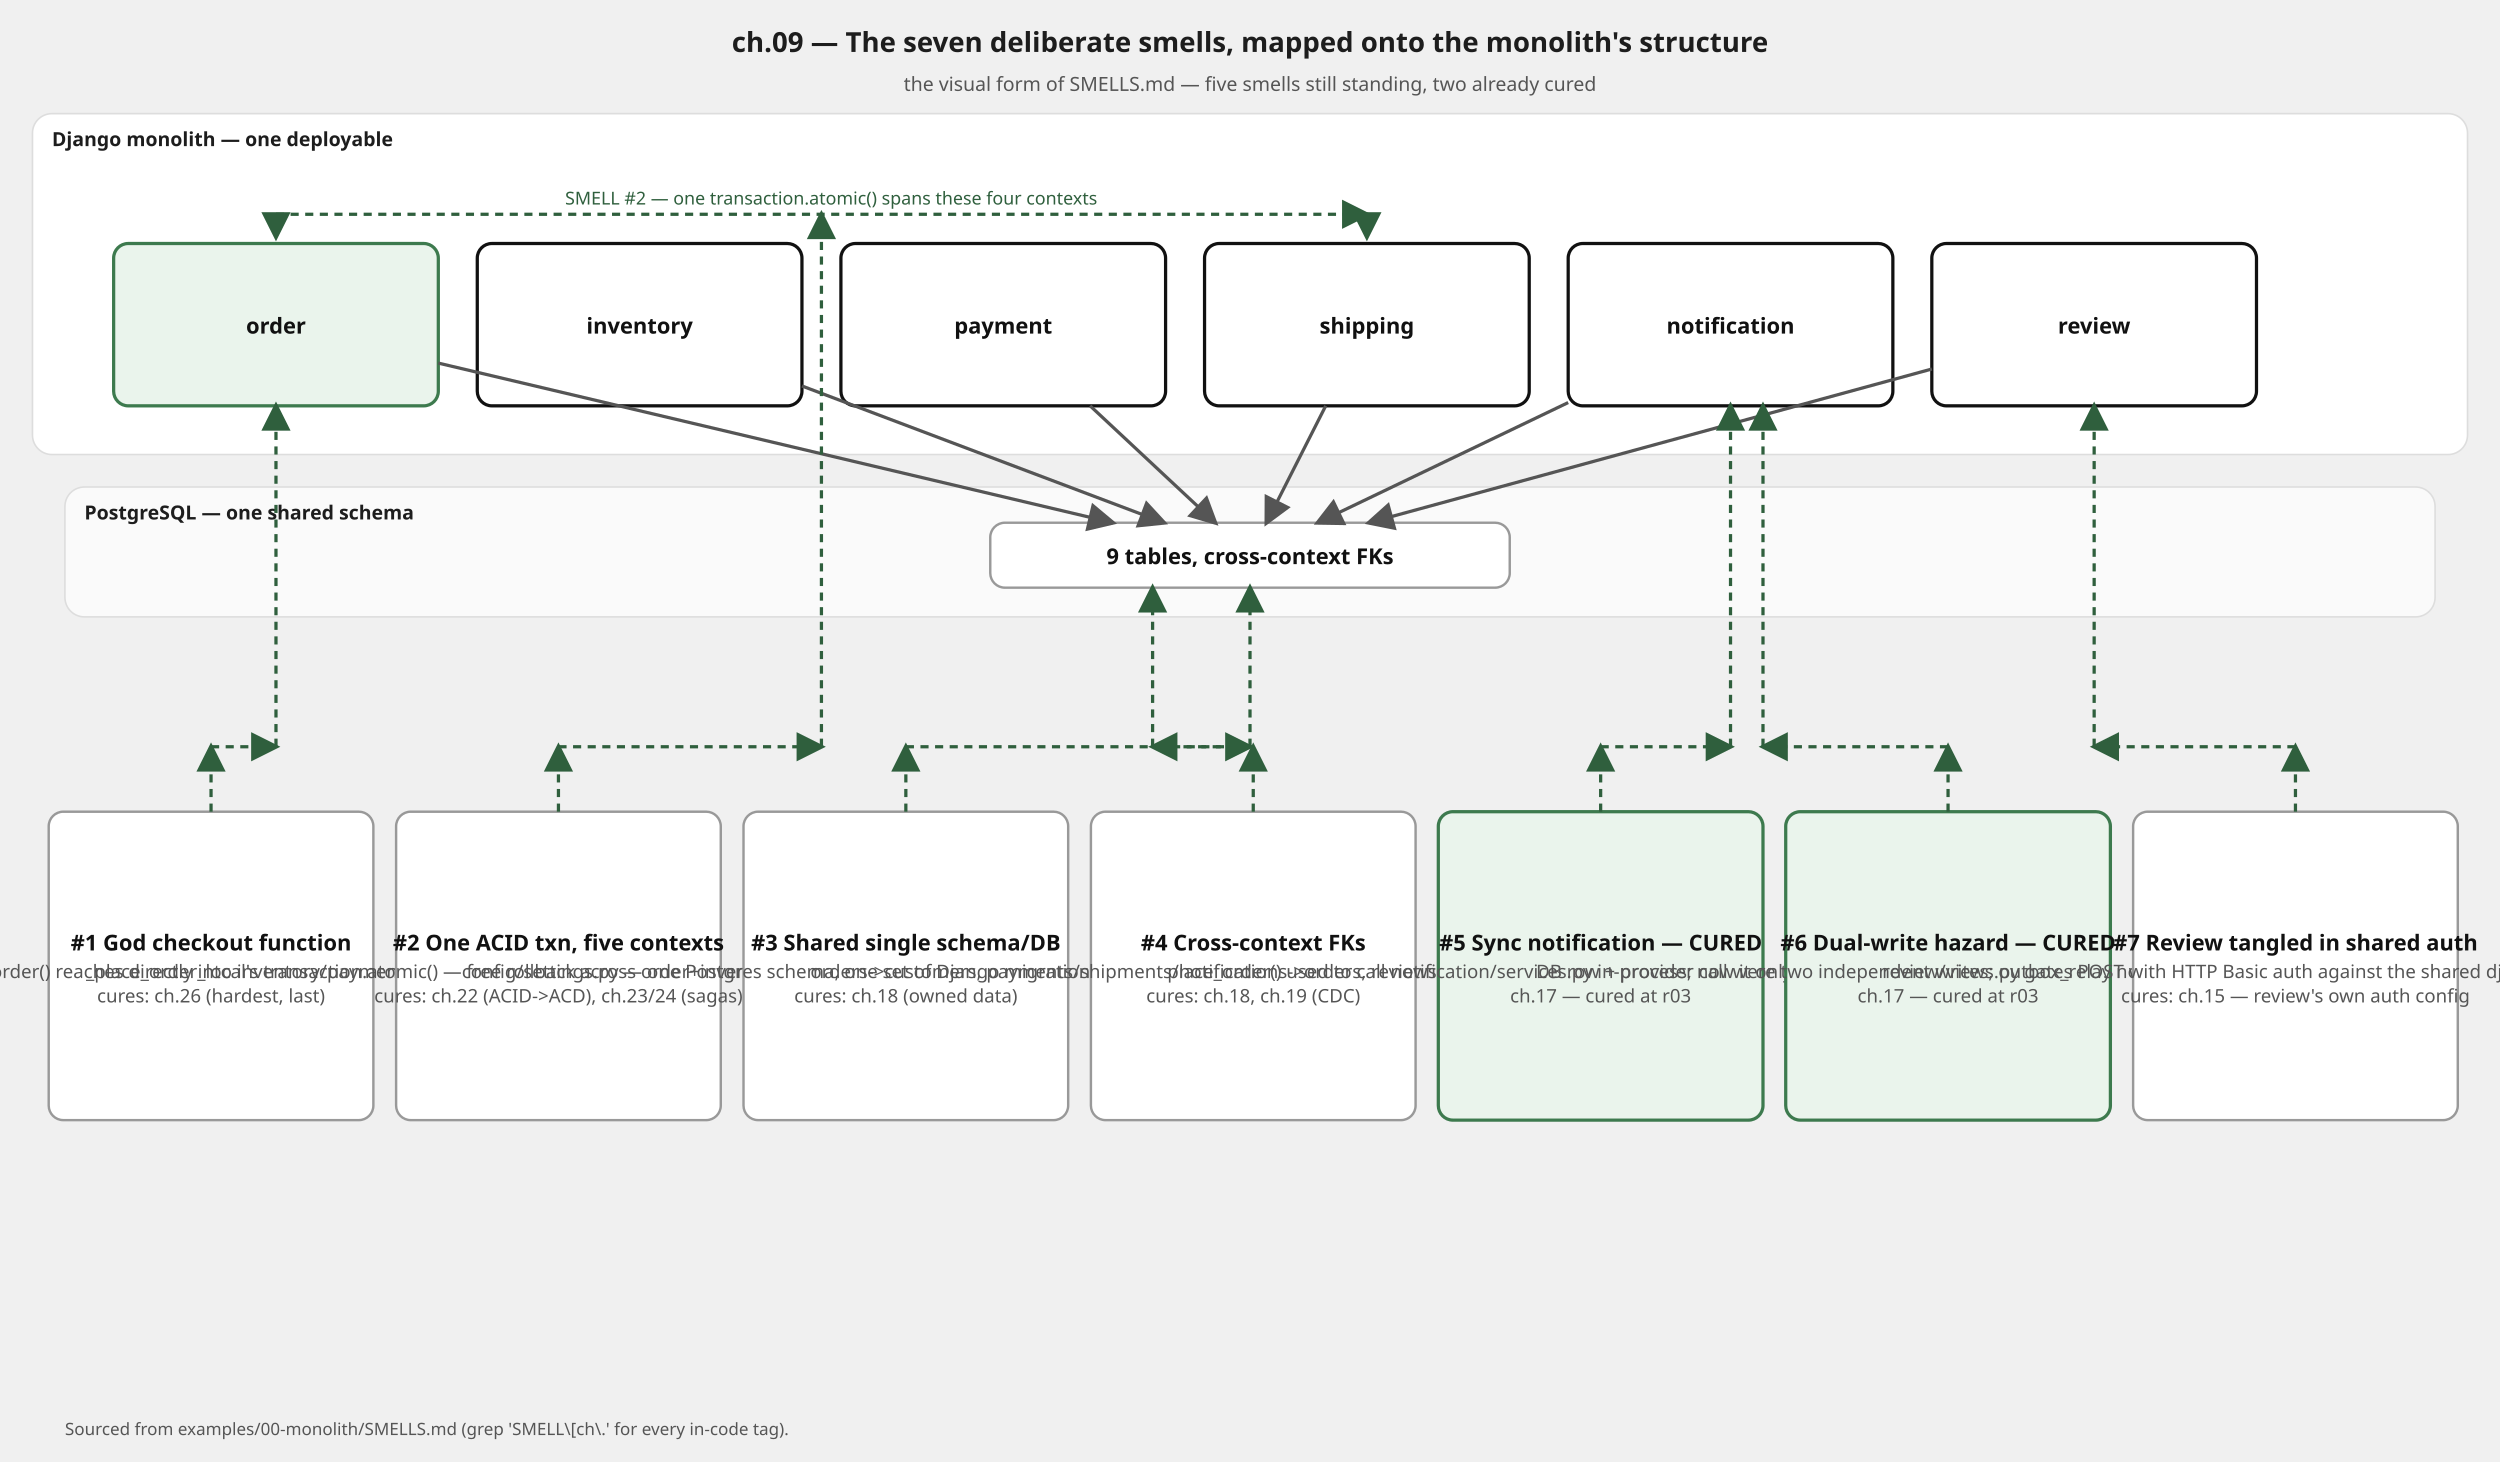
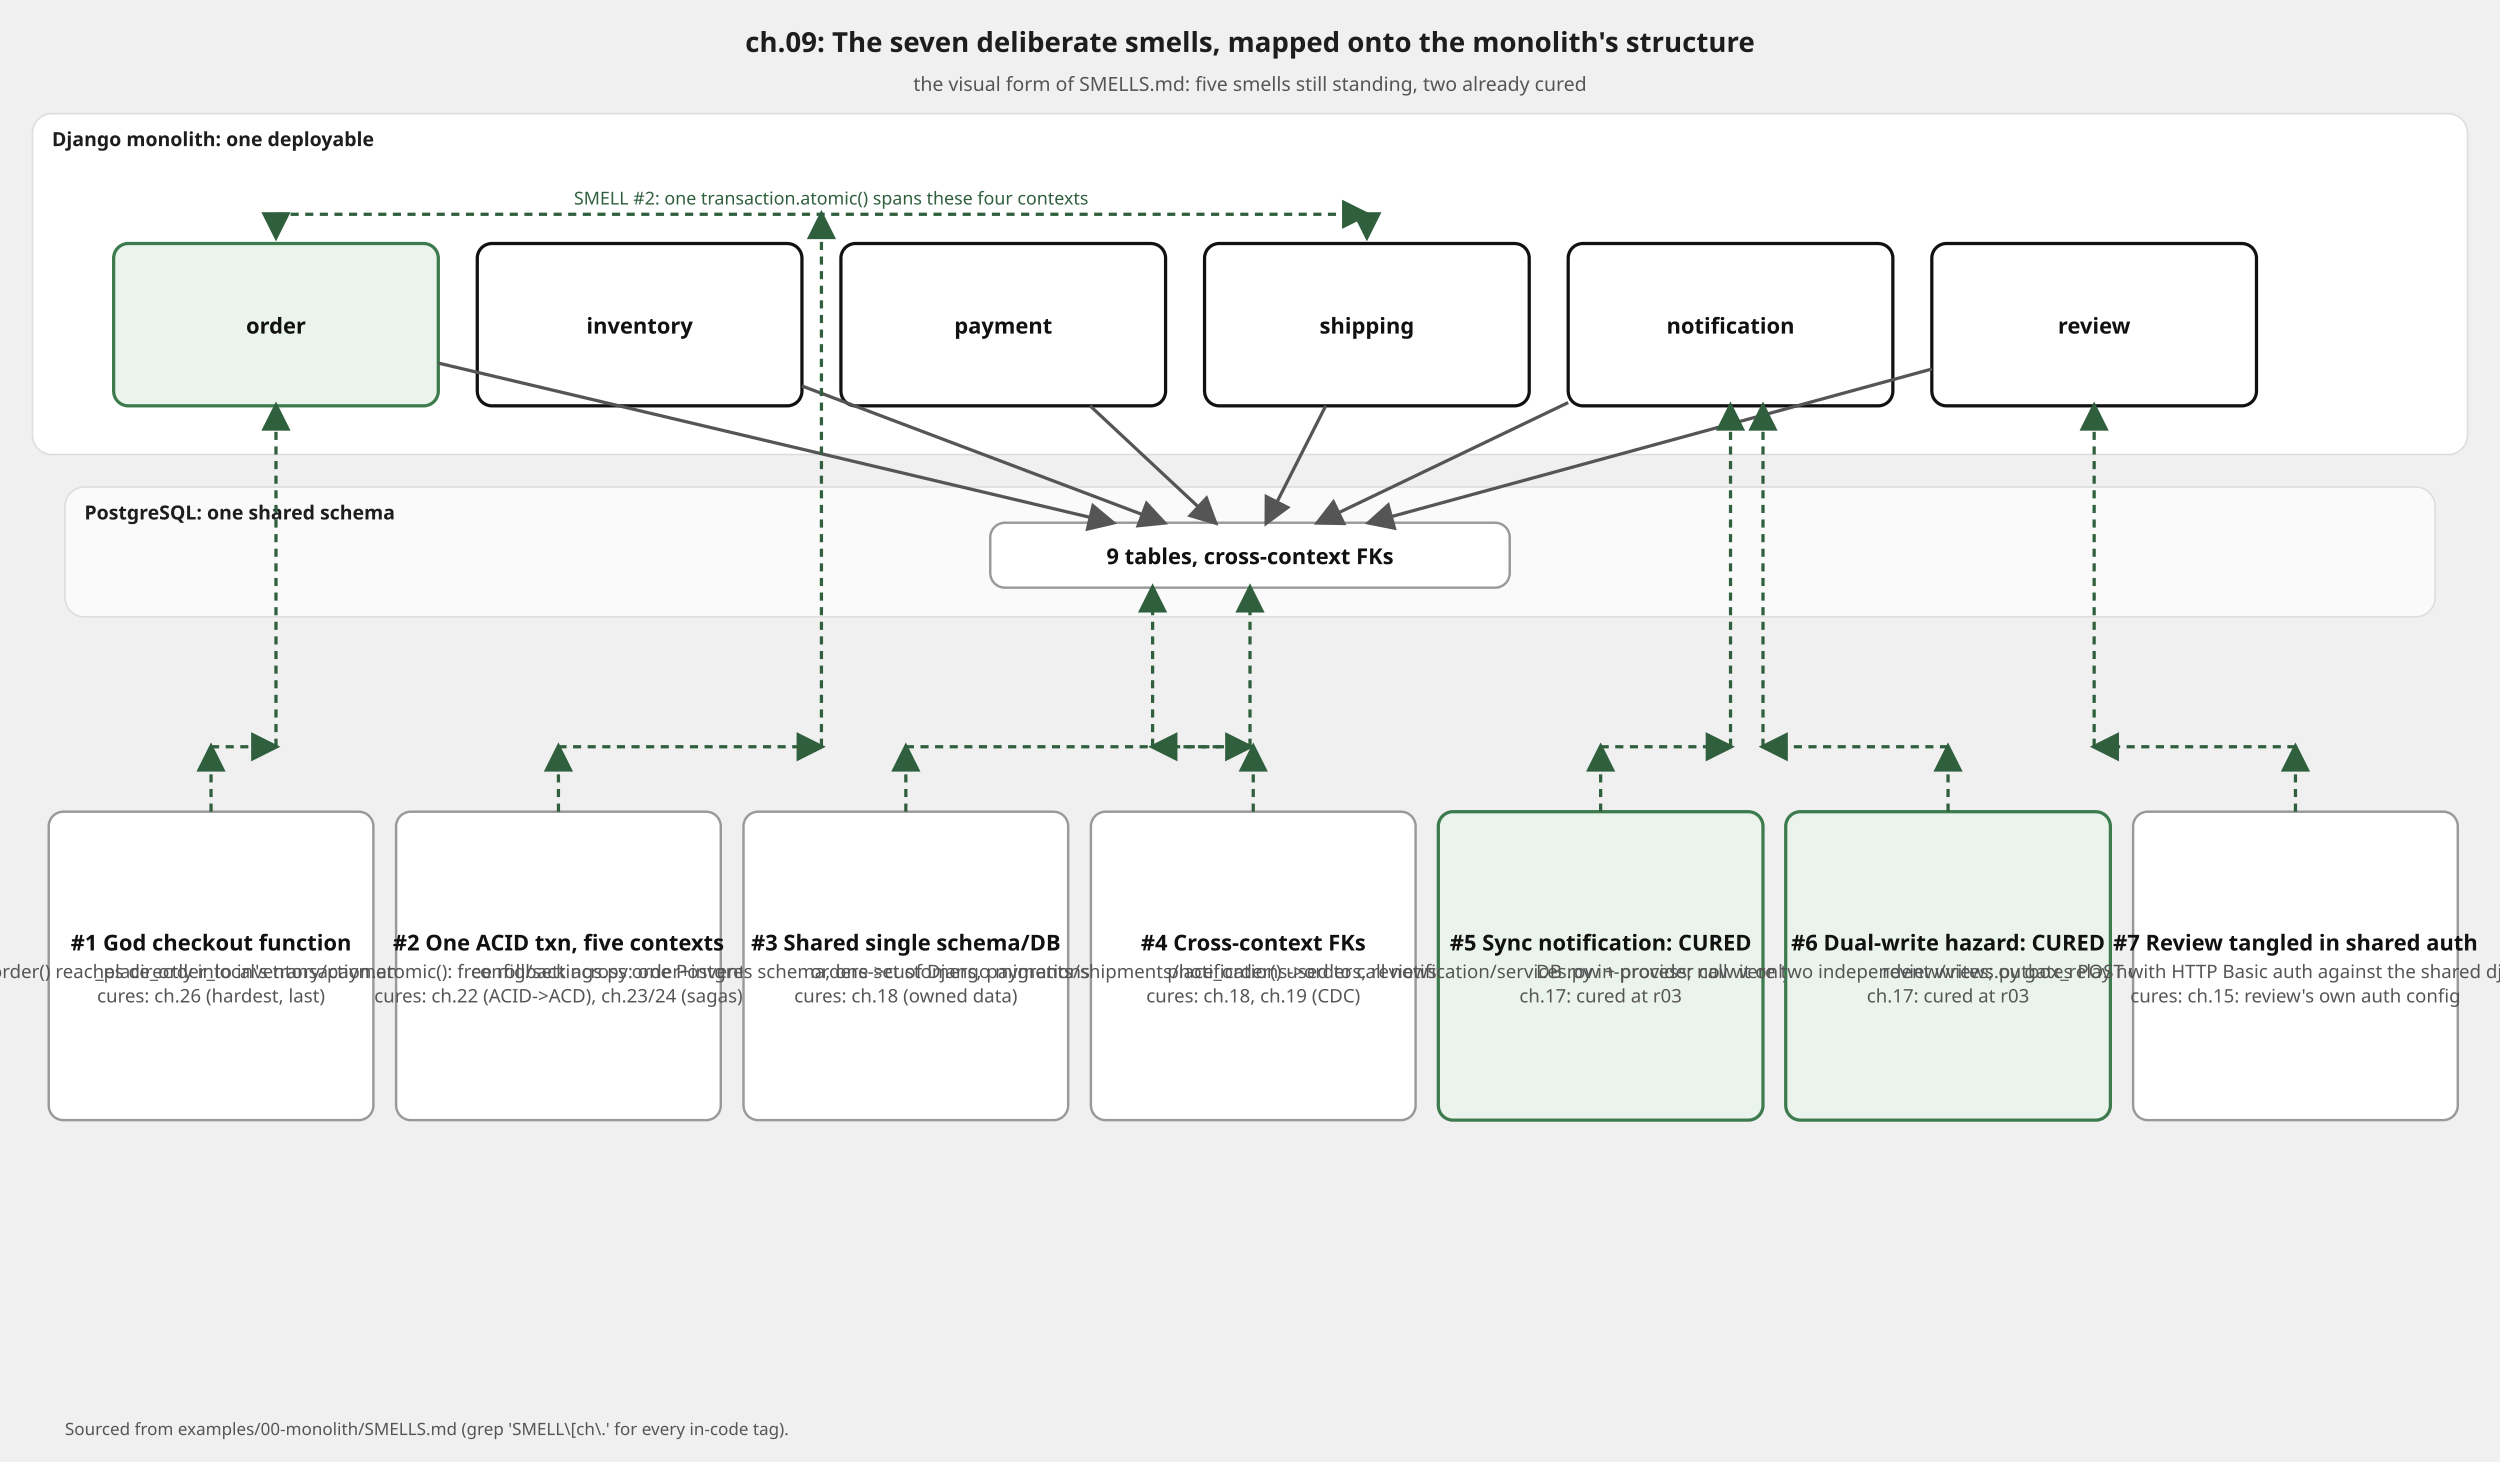
<svg xmlns="http://www.w3.org/2000/svg" viewBox="0 0 1540 900" font-family="'Red Hat Text', system-ui, sans-serif" role="img">
  <defs>
    <marker id="a" viewBox="0 0 10 10" refX="8.5" refY="5" markerWidth="9" markerHeight="9" orient="auto-start-reverse">
      <path d="M0,0 L10,5 L0,10 z" fill="#555" />
    </marker>
    <marker id="am" viewBox="0 0 10 10" refX="8.5" refY="5" markerWidth="9" markerHeight="9" orient="auto-start-reverse">
      <path d="M0,0 L10,5 L0,10 z" fill="#2f5f3d" />
    </marker>
  </defs>
  <rect x="20" y="70" width="1500" height="210" rx="12" fill="#ffffff" stroke="#ddd" />
-   <text x="32" y="90" font-size="12" font-weight="700" fill="#1d1d1d">Django monolith — one deployable</text>
+   <text x="32" y="90" font-size="12" font-weight="700" fill="#1d1d1d">Django monolith: one deployable</text>
  <rect x="40" y="300" width="1460" height="80" rx="12" fill="#fafafa" stroke="#ddd" />
-   <text x="52" y="320" font-size="12" font-weight="700" fill="#1d1d1d">PostgreSQL — one shared schema</text>
+   <text x="52" y="320" font-size="12" font-weight="700" fill="#1d1d1d">PostgreSQL: one shared schema</text>
  <rect x="70" y="150" width="200" height="100" rx="9" fill="#eaf4ec" stroke="#3d7a4e" stroke-width="2" />
  <text x="170.0" y="205.5" font-size="13.5" font-weight="700" fill="#111111" text-anchor="middle">order</text>
  <rect x="294" y="150" width="200" height="100" rx="9" fill="#ffffff" stroke="#111111" stroke-width="2" />
  <text x="394.0" y="205.5" font-size="13.5" font-weight="700" fill="#111111" text-anchor="middle">inventory</text>
  <rect x="518" y="150" width="200" height="100" rx="9" fill="#ffffff" stroke="#111111" stroke-width="2" />
  <text x="618.0" y="205.5" font-size="13.5" font-weight="700" fill="#111111" text-anchor="middle">payment</text>
  <rect x="742" y="150" width="200" height="100" rx="9" fill="#ffffff" stroke="#111111" stroke-width="2" />
  <text x="842.0" y="205.5" font-size="13.5" font-weight="700" fill="#111111" text-anchor="middle">shipping</text>
  <rect x="966" y="150" width="200" height="100" rx="9" fill="#ffffff" stroke="#111111" stroke-width="2" />
  <text x="1066.0" y="205.5" font-size="13.5" font-weight="700" fill="#111111" text-anchor="middle">notification</text>
  <rect x="1190" y="150" width="200" height="100" rx="9" fill="#ffffff" stroke="#111111" stroke-width="2" />
  <text x="1290.0" y="205.5" font-size="13.5" font-weight="700" fill="#111111" text-anchor="middle">review</text>
  <rect x="610.0" y="322" width="320" height="40" rx="9" fill="#ffffff" stroke="#999999" stroke-width="1.5" />
  <text x="770.0" y="347.5" font-size="13.5" font-weight="700" fill="#111111" text-anchor="middle">9 tables, cross-context FKs</text>
  <rect x="30" y="500" width="200" height="190" rx="9" fill="#ffffff" stroke="#999999" stroke-width="1.5" />
  <text x="130.0" y="585.5" font-size="13.5" font-weight="700" fill="#111111" text-anchor="middle">#1 God checkout function</text>
  <text x="130.0" y="602.5" font-size="11.5" fill="#555555" text-anchor="middle">order/services.py::place_order() reaches directly into inventory/payment/shipping's services/models</text>
  <text x="130.0" y="617.5" font-size="11.5" fill="#555555" text-anchor="middle">cures: ch.26 (hardest, last)</text>
  <rect x="244" y="500" width="200" height="190" rx="9" fill="#ffffff" stroke="#999999" stroke-width="1.5" />
  <text x="344.0" y="585.5" font-size="13.5" font-weight="700" fill="#111111" text-anchor="middle">#2 One ACID txn, five contexts</text>
-   <text x="344.0" y="602.5" font-size="11.5" fill="#555555" text-anchor="middle">_place_order_local's transaction.atomic() — free rollback across order+inventory+payment+shipping+outbox</text>
+   <text x="344.0" y="602.5" font-size="11.5" fill="#555555" text-anchor="middle">_place_order_local's transaction.atomic(): free rollback across order+inventory+payment+shipping+outbox</text>
  <text x="344.0" y="617.5" font-size="11.5" fill="#555555" text-anchor="middle">cures: ch.22 (ACID-&gt;ACD), ch.23/24 (sagas)</text>
  <rect x="458" y="500" width="200" height="190" rx="9" fill="#ffffff" stroke="#999999" stroke-width="1.5" />
  <text x="558.0" y="585.5" font-size="13.5" font-weight="700" fill="#111111" text-anchor="middle">#3 Shared single schema/DB</text>
-   <text x="558.0" y="602.5" font-size="11.5" fill="#555555" text-anchor="middle">config/settings.py — one Postgres schema, one set of Django migrations, all six apps deploy together</text>
+   <text x="558.0" y="602.5" font-size="11.5" fill="#555555" text-anchor="middle">config/settings.py: one Postgres schema, one set of Django migrations, all six apps deploy together</text>
  <text x="558.0" y="617.5" font-size="11.5" fill="#555555" text-anchor="middle">cures: ch.18 (owned data)</text>
  <rect x="672" y="500" width="200" height="190" rx="9" fill="#ffffff" stroke="#999999" stroke-width="1.5" />
  <text x="772.0" y="585.5" font-size="13.5" font-weight="700" fill="#111111" text-anchor="middle">#4 Cross-context FKs</text>
  <text x="772.0" y="602.5" font-size="11.5" fill="#555555" text-anchor="middle">orders-&gt;customers, payments/shipments/notifications-&gt;orders, reviews-&gt;customers+inventory_items</text>
  <text x="772.0" y="617.5" font-size="11.5" fill="#555555" text-anchor="middle">cures: ch.18, ch.19 (CDC)</text>
  <rect x="886" y="500" width="200" height="190" rx="9" fill="#eaf4ec" stroke="#3d7a4e" stroke-width="2" />
-   <text x="986.0" y="585.5" font-size="13.5" font-weight="700" fill="#111111" text-anchor="middle">#5 Sync notification — CURED</text>
+   <text x="986.0" y="585.5" font-size="13.5" font-weight="700" fill="#111111" text-anchor="middle">#5 Sync notification: CURED</text>
  <text x="986.0" y="602.5" font-size="11.5" fill="#555555" text-anchor="middle">place_order() used to call notification/services.py in-process; now it only writes an OutboxEvent row</text>
-   <text x="986.0" y="617.5" font-size="11.5" fill="#555555" text-anchor="middle">ch.17 — cured at r03</text>
+   <text x="986.0" y="617.5" font-size="11.5" fill="#555555" text-anchor="middle">ch.17: cured at r03</text>
  <rect x="1100" y="500" width="200" height="190" rx="9" fill="#eaf4ec" stroke="#3d7a4e" stroke-width="2" />
-   <text x="1200.0" y="585.5" font-size="13.5" font-weight="700" fill="#111111" text-anchor="middle">#6 Dual-write hazard — CURED</text>
+   <text x="1200.0" y="585.5" font-size="13.5" font-weight="700" fill="#111111" text-anchor="middle">#6 Dual-write hazard: CURED</text>
  <text x="1200.0" y="602.5" font-size="11.5" fill="#555555" text-anchor="middle">DB row + provider call were two independent writes; outbox_relay now publishes at-least-once</text>
-   <text x="1200.0" y="617.5" font-size="11.5" fill="#555555" text-anchor="middle">ch.17 — cured at r03</text>
+   <text x="1200.0" y="617.5" font-size="11.5" fill="#555555" text-anchor="middle">ch.17: cured at r03</text>
  <rect x="1314" y="500" width="200" height="190" rx="9" fill="#ffffff" stroke="#999999" stroke-width="1.5" />
  <text x="1414.0" y="585.5" font-size="13.5" font-weight="700" fill="#111111" text-anchor="middle">#7 Review tangled in shared auth</text>
  <text x="1414.0" y="602.5" font-size="11.5" fill="#555555" text-anchor="middle">review/views.py gates POST with HTTP Basic auth against the shared django.contrib.auth table</text>
-   <text x="1414.0" y="617.5" font-size="11.5" fill="#555555" text-anchor="middle">cures: ch.15 — review's own auth config</text>
+   <text x="1414.0" y="617.5" font-size="11.5" fill="#555555" text-anchor="middle">cures: ch.15: review's own auth config</text>
  <path d="M270.0,223.667 L685.493,322.0" fill="none" stroke="#555" stroke-width="2" marker-end="url(#a)" />
  <path d="M494.0,237.766 L717.042,322.0" fill="none" stroke="#555" stroke-width="2" marker-end="url(#a)" />
  <path d="M671.521,250.0 L748.592,322.0" fill="none" stroke="#555" stroke-width="2" marker-end="url(#a)" />
  <path d="M816.648,250.0 L780.141,322.0" fill="none" stroke="#555" stroke-width="2" marker-end="url(#a)" />
  <path d="M966.0,247.973 L811.69,322.0" fill="none" stroke="#555" stroke-width="2" marker-end="url(#a)" />
  <path d="M1190.0,227.308 L843.239,322.0" fill="none" stroke="#555" stroke-width="2" marker-end="url(#a)" />
  <path d="M170.0,132 L842.0,132" fill="none" stroke="#2f5f3d" stroke-width="2" stroke-dasharray="5 4" marker-end="url(#am)" />
-   <text x="512.0" y="126.0" font-size="11" fill="#ffffff" stroke="#ffffff" stroke-width="3" paint-order="stroke" text-anchor="middle">SMELL #2 — one transaction.atomic() spans these four contexts</text>
-   <text x="512.0" y="126.0" font-size="11" fill="#2f5f3d" text-anchor="middle">SMELL #2 — one transaction.atomic() spans these four contexts</text>
+   <text x="512.0" y="126.0" font-size="11" fill="#ffffff" stroke="#ffffff" stroke-width="3" paint-order="stroke" text-anchor="middle">SMELL #2: one transaction.atomic() spans these four contexts</text>
+   <text x="512.0" y="126.0" font-size="11" fill="#2f5f3d" text-anchor="middle">SMELL #2: one transaction.atomic() spans these four contexts</text>
  <path d="M170.0,132 L170.0,146" fill="none" stroke="#2f5f3d" stroke-width="2" stroke-dasharray="5 4" marker-end="url(#am)" />
  <path d="M842.0,132 L842.0,146" fill="none" stroke="#2f5f3d" stroke-width="2" stroke-dasharray="5 4" marker-end="url(#am)" />
  <path d="M130.0,500 L130.0,460" fill="none" stroke="#2f5f3d" stroke-width="2" stroke-dasharray="5 4" marker-end="url(#am)" />
  <path d="M130.0,460 L170.0,460" fill="none" stroke="#2f5f3d" stroke-width="2" stroke-dasharray="5 4" marker-end="url(#am)" />
  <path d="M170.0,460 L170.0,250" fill="none" stroke="#2f5f3d" stroke-width="2" stroke-dasharray="5 4" marker-end="url(#am)" />
  <path d="M344.0,500 L344.0,460" fill="none" stroke="#2f5f3d" stroke-width="2" stroke-dasharray="5 4" marker-end="url(#am)" />
  <path d="M344.0,460 L506.0,460" fill="none" stroke="#2f5f3d" stroke-width="2" stroke-dasharray="5 4" marker-end="url(#am)" />
  <path d="M506.0,460 L506.0,132" fill="none" stroke="#2f5f3d" stroke-width="2" stroke-dasharray="5 4" marker-end="url(#am)" />
  <path d="M558.0,500 L558.0,460" fill="none" stroke="#2f5f3d" stroke-width="2" stroke-dasharray="5 4" marker-end="url(#am)" />
  <path d="M558.0,460 L770.0,460" fill="none" stroke="#2f5f3d" stroke-width="2" stroke-dasharray="5 4" marker-end="url(#am)" />
  <path d="M770.0,460 L770.0,362" fill="none" stroke="#2f5f3d" stroke-width="2" stroke-dasharray="5 4" marker-end="url(#am)" />
  <path d="M772.0,500 L772.0,460" fill="none" stroke="#2f5f3d" stroke-width="2" stroke-dasharray="5 4" marker-end="url(#am)" />
  <path d="M772.0,460 L710.0,460" fill="none" stroke="#2f5f3d" stroke-width="2" stroke-dasharray="5 4" marker-end="url(#am)" />
  <path d="M710.0,460 L710.0,362" fill="none" stroke="#2f5f3d" stroke-width="2" stroke-dasharray="5 4" marker-end="url(#am)" />
  <path d="M986.0,500 L986.0,460" fill="none" stroke="#2f5f3d" stroke-width="2" stroke-dasharray="5 4" marker-end="url(#am)" />
  <path d="M986.0,460 L1066.0,460" fill="none" stroke="#2f5f3d" stroke-width="2" stroke-dasharray="5 4" marker-end="url(#am)" />
  <path d="M1066.0,460 L1066.0,250" fill="none" stroke="#2f5f3d" stroke-width="2" stroke-dasharray="5 4" marker-end="url(#am)" />
  <path d="M1200.0,500 L1200.0,460" fill="none" stroke="#2f5f3d" stroke-width="2" stroke-dasharray="5 4" marker-end="url(#am)" />
  <path d="M1200.0,460 L1086.0,460" fill="none" stroke="#2f5f3d" stroke-width="2" stroke-dasharray="5 4" marker-end="url(#am)" />
  <path d="M1086.0,460 L1086.0,250" fill="none" stroke="#2f5f3d" stroke-width="2" stroke-dasharray="5 4" marker-end="url(#am)" />
  <path d="M1414.0,500 L1414.0,460" fill="none" stroke="#2f5f3d" stroke-width="2" stroke-dasharray="5 4" marker-end="url(#am)" />
  <path d="M1414.0,460 L1290.0,460" fill="none" stroke="#2f5f3d" stroke-width="2" stroke-dasharray="5 4" marker-end="url(#am)" />
  <path d="M1290.0,460 L1290.0,250" fill="none" stroke="#2f5f3d" stroke-width="2" stroke-dasharray="5 4" marker-end="url(#am)" />
-   <text x="770.0" y="32" font-size="17" fill="#1d1d1d" text-anchor="middle" font-weight="700">ch.09 — The seven deliberate smells, mapped onto the monolith's structure</text>
-   <text x="770.0" y="56" font-size="12" fill="#555555" text-anchor="middle">the visual form of SMELLS.md — five smells still standing, two already cured</text>
+   <text x="770.0" y="32" font-size="17" fill="#1d1d1d" text-anchor="middle" font-weight="700">ch.09: The seven deliberate smells, mapped onto the monolith's structure</text>
+   <text x="770.0" y="56" font-size="12" fill="#555555" text-anchor="middle">the visual form of SMELLS.md: five smells still standing, two already cured</text>
  <text x="40" y="884" font-size="10.5" fill="#555555" text-anchor="start">Sourced from examples/00-monolith/SMELLS.md (grep 'SMELL\[ch\.' for every in-code tag).</text>
</svg>
